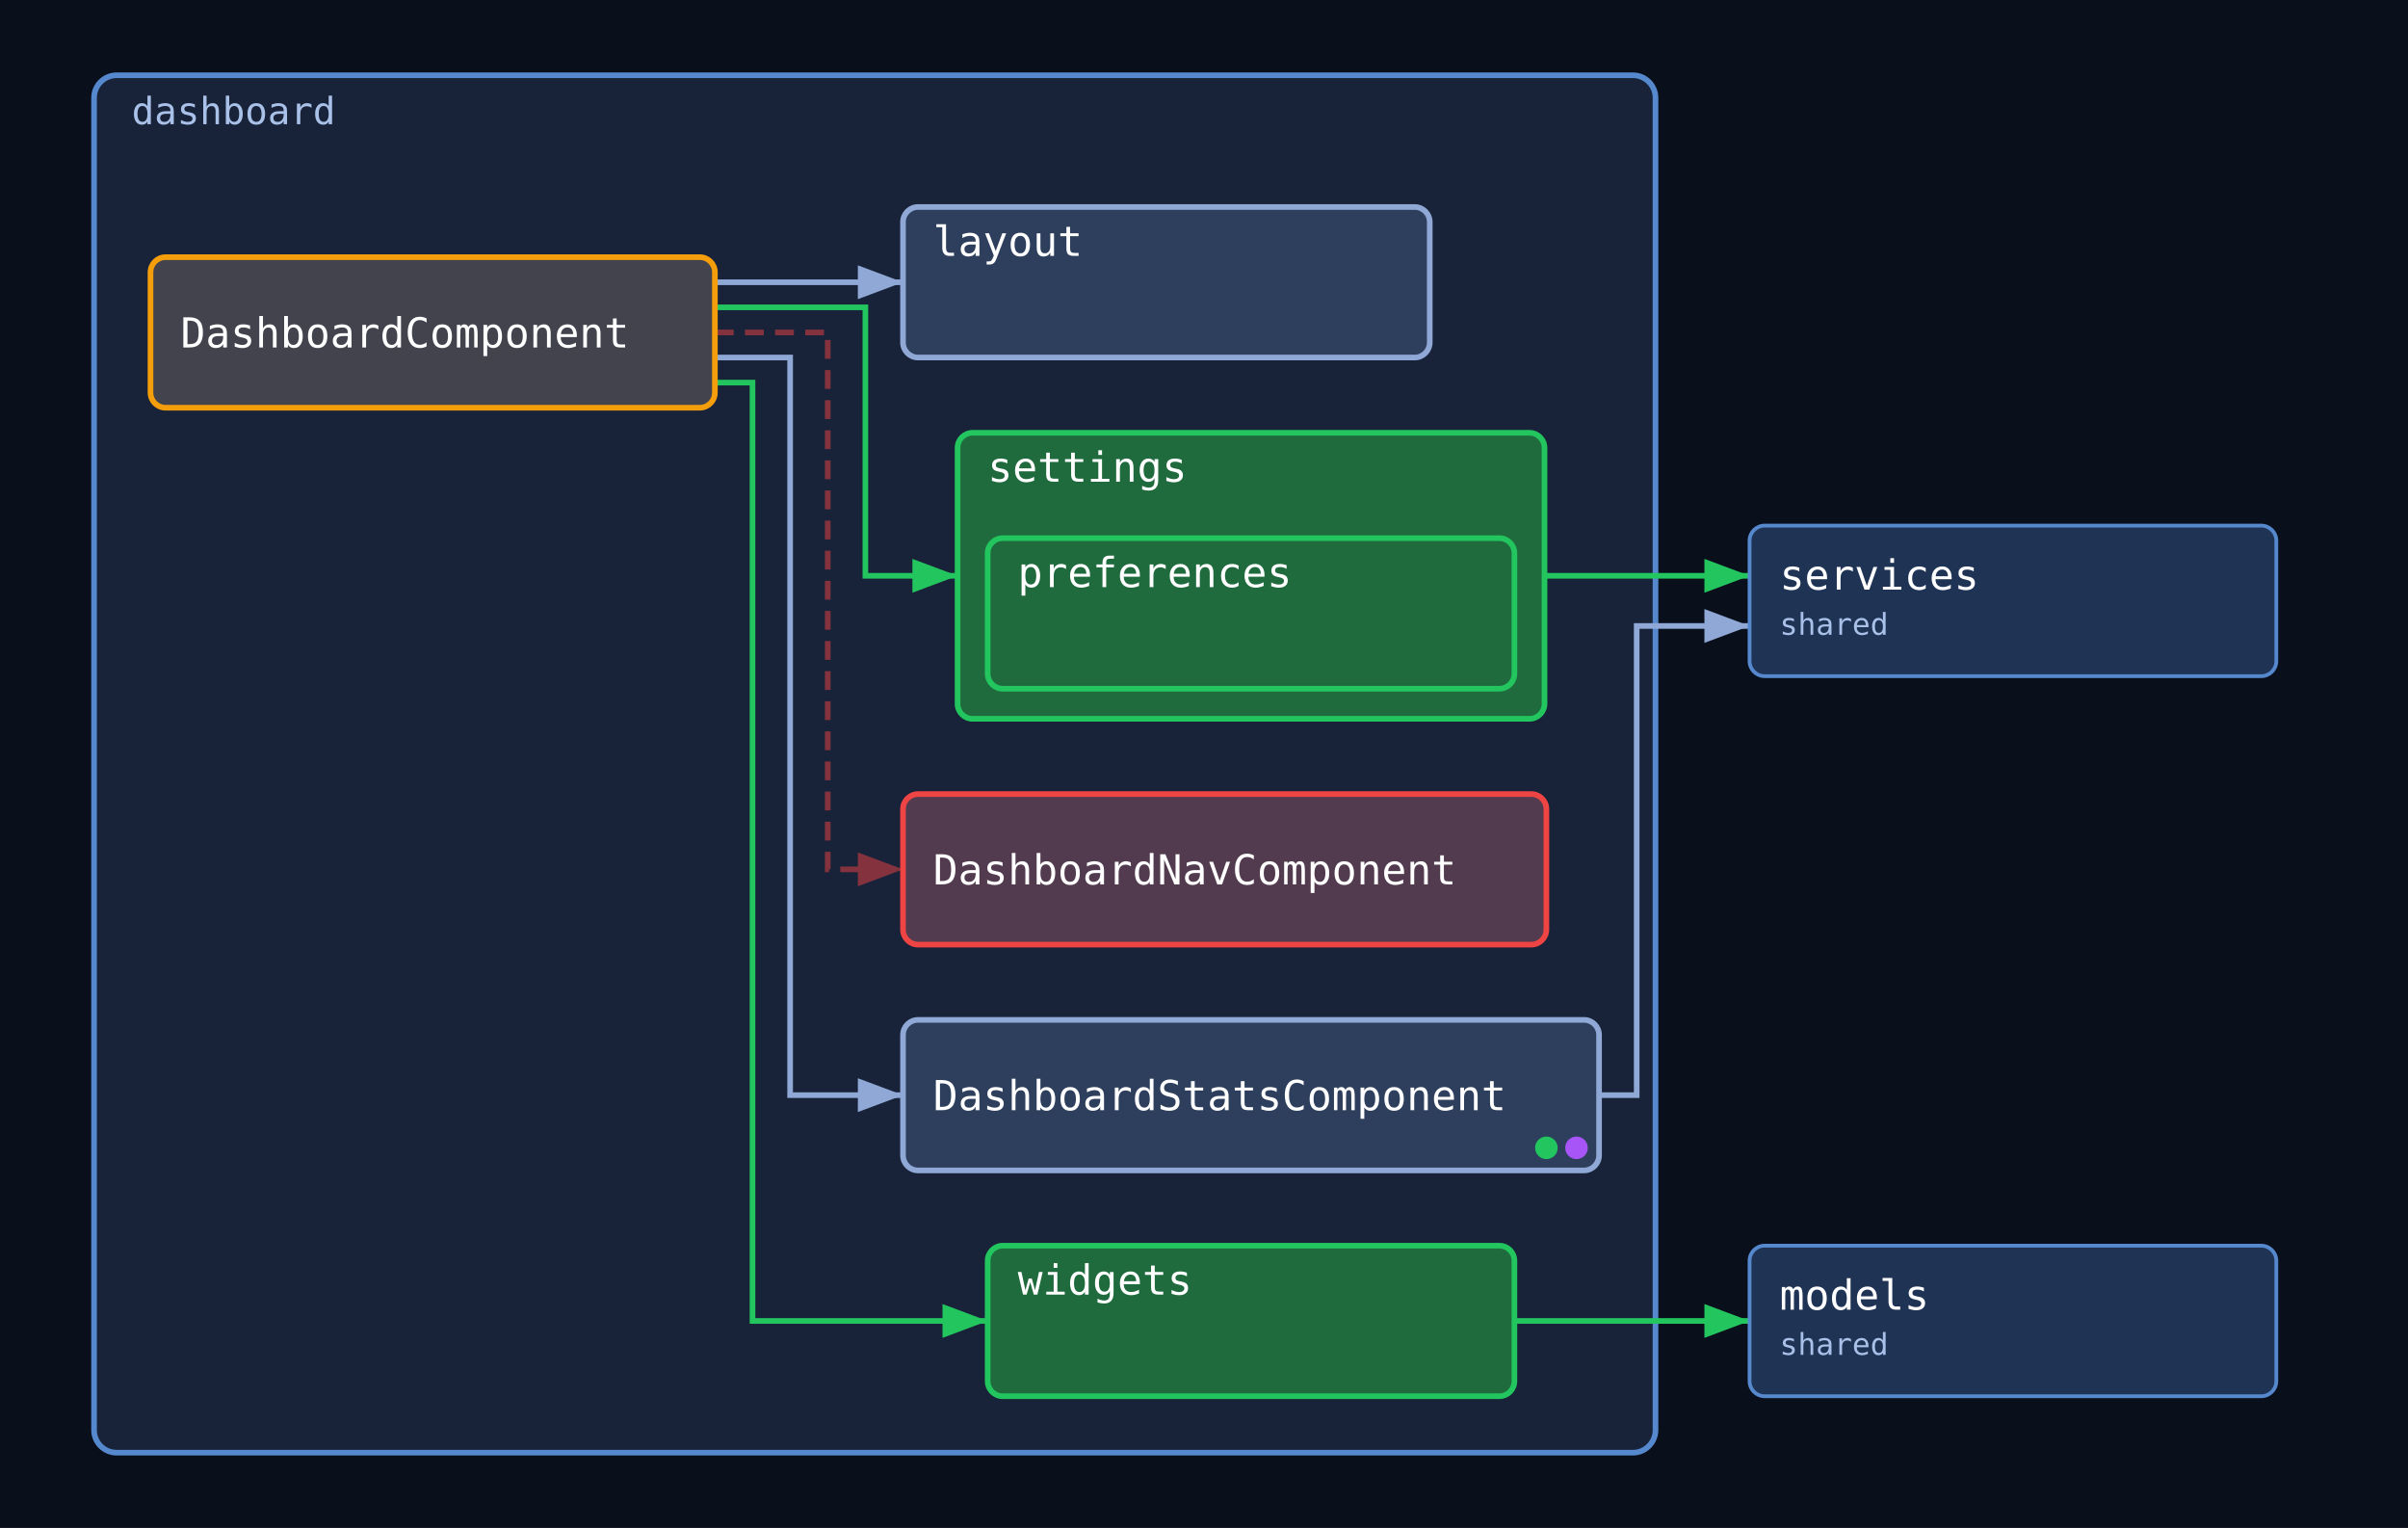
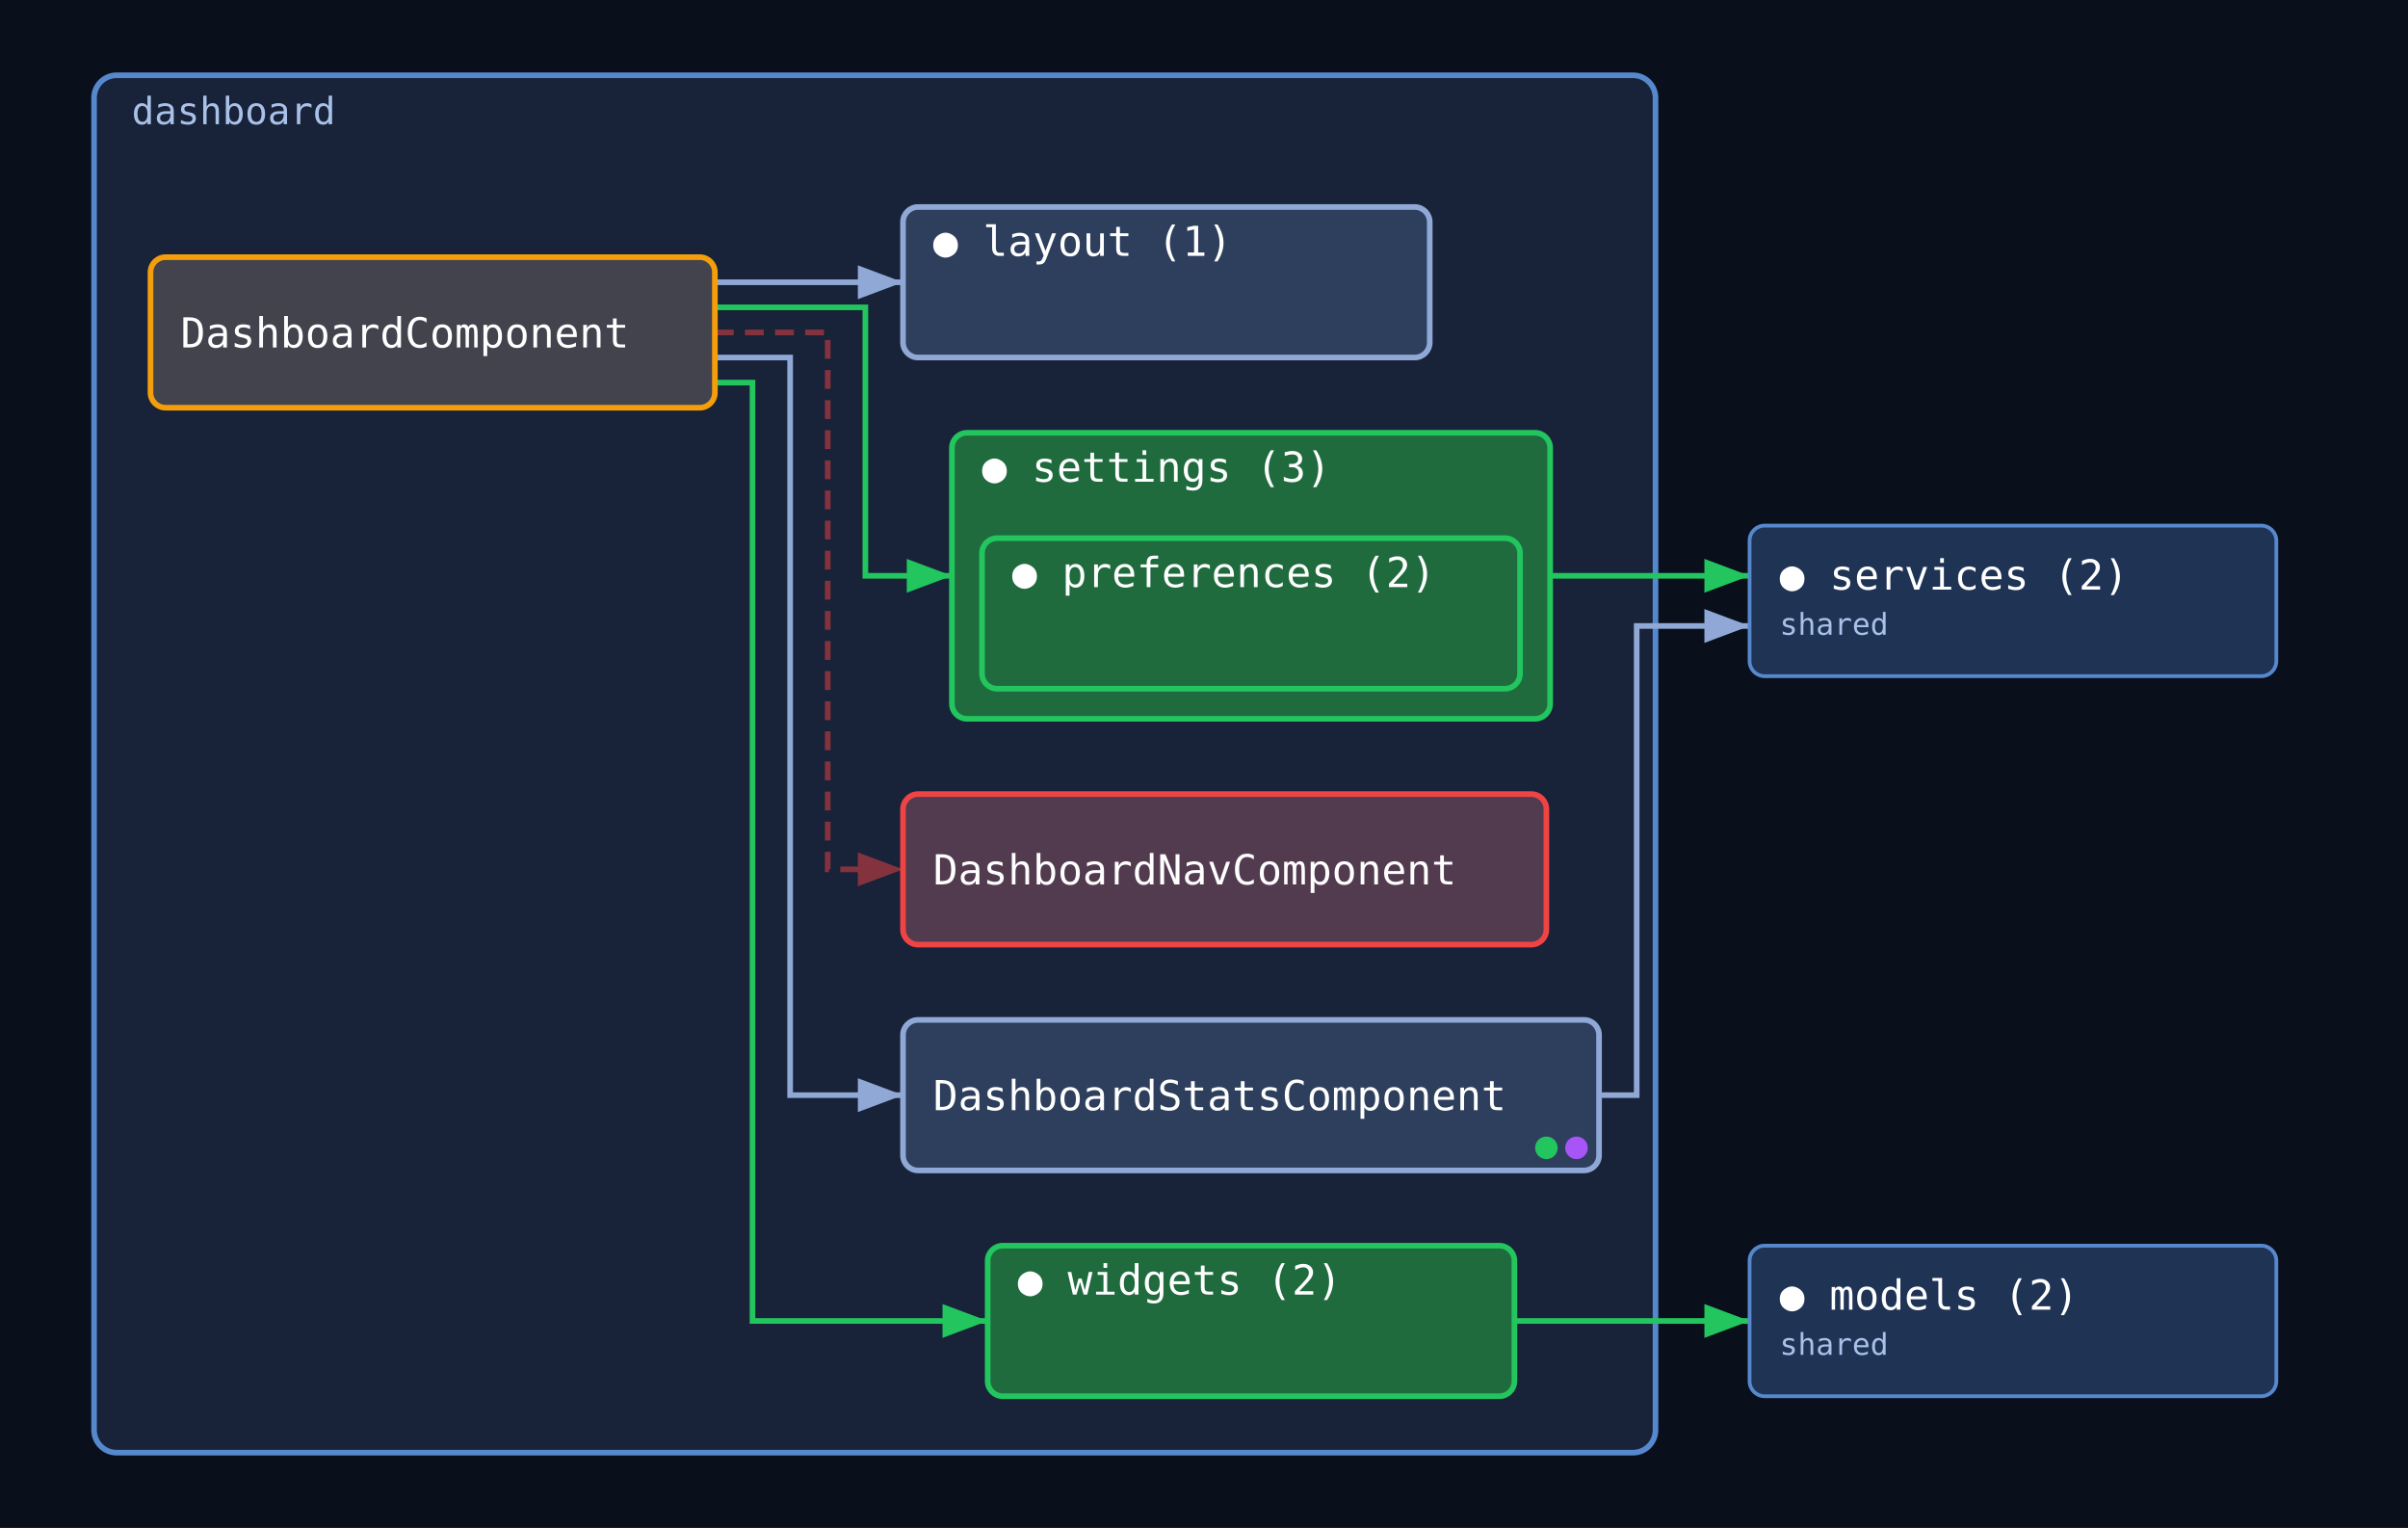
<svg xmlns="http://www.w3.org/2000/svg" width="640" height="406" viewBox="0 0 640 406">
  <defs>
    <marker id="arrow-added" markerWidth="8" markerHeight="6" refX="8" refY="3" orient="auto">
      <polygon points="0 0, 8 3, 0 6" fill="#22c55e" />
    </marker>
    <marker id="arrow-modified" markerWidth="8" markerHeight="6" refX="8" refY="3" orient="auto">
      <polygon points="0 0, 8 3, 0 6" fill="#f59e0b" />
    </marker>
    <marker id="arrow-removed" markerWidth="8" markerHeight="6" refX="8" refY="3" orient="auto">
      <polygon points="0 0, 8 3, 0 6" fill="#ef4444" />
    </marker>
    <marker id="arrow-unchanged" markerWidth="8" markerHeight="6" refX="8" refY="3" orient="auto">
      <polygon points="0 0, 8 3, 0 6" fill="#8fa8d6" />
    </marker>
  </defs>
  <rect width="640" height="406" fill="#0a0f1c" />
  <rect x="25" y="20" width="415" height="366" rx="6" fill="#182238" stroke="#5588cc" stroke-width="1.5" />
  <text x="35" y="33" font-family="Fira Code, monospace" font-size="10" fill="#a9c1e8">dashboard</text>
  <path d="M 190 95 L 210 95 L 210 291 L 240 291" fill="none" stroke="#8fa8d6" stroke-width="1.5" opacity="1" marker-end="url(#arrow-unchanged)" />
  <path d="M 190 75 L 240 75" fill="none" stroke="#8fa8d6" stroke-width="1.5" opacity="1" marker-end="url(#arrow-unchanged)" />
-   <path d="M 190 81.667 L 230 81.667 L 230 153 L 254.5 153" fill="none" stroke="#22c55e" stroke-width="1.5" opacity="1" marker-end="url(#arrow-added)" />
+   <path d="M 190 81.667 L 230 81.667 L 230 153 L 253 153" fill="none" stroke="#22c55e" stroke-width="1.5" opacity="1" marker-end="url(#arrow-added)" />
  <path d="M 190 101.667 L 200 101.667 L 200 351 L 262.5 351" fill="none" stroke="#22c55e" stroke-width="1.5" opacity="1" marker-end="url(#arrow-added)" />
  <path d="M 425 291 L 435 291 L 435 166.333 L 465 166.333" fill="none" stroke="#8fa8d6" stroke-width="1.5" opacity="1" marker-end="url(#arrow-unchanged)" />
-   <path d="M 410.5 153 L 465 153" fill="none" stroke="#22c55e" stroke-width="1.5" opacity="1" marker-end="url(#arrow-added)" />
+   <path d="M 412 153 L 465 153" fill="none" stroke="#22c55e" stroke-width="1.5" opacity="1" marker-end="url(#arrow-added)" />
  <path d="M 402.5 351 L 465 351" fill="none" stroke="#22c55e" stroke-width="1.5" opacity="1" marker-end="url(#arrow-added)" />
  <path d="M 190 88.333 L 220 88.333 L 220 231 L 240 231" fill="none" stroke="#ef4444" stroke-width="1.5" opacity="0.5" stroke-dasharray="5,3" marker-end="url(#arrow-removed)" />
  <rect x="240" y="271" width="185" height="40" rx="4" fill="#2d3f5c" stroke="#8fa8d6" stroke-width="1.5" />
  <text x="248" y="295" font-family="Fira Code, monospace" font-size="11" fill="#ffffff">DashboardStatsComponent</text>
  <circle cx="419" cy="305" r="3" fill="#a855f7" />
  <circle cx="411" cy="305" r="3" fill="#22c55e" />
  <rect x="40" y="68.333" width="150" height="40" rx="4" fill="#42434d" stroke="#f59e0b" stroke-width="1.5" />
  <text x="48" y="92.333" font-family="Fira Code, monospace" font-size="11" fill="#ffffff">DashboardComponent</text>
  <rect x="240" y="211" width="171" height="40" rx="4" fill="#523b4f" stroke="#ef4444" stroke-width="1.5" />
  <text x="248" y="235" font-family="Fira Code, monospace" font-size="11" fill="#ffffff">DashboardNavComponent</text>
  <rect x="240" y="55" width="140" height="40" rx="4" fill="#2d3f5c" stroke="#8fa8d6" stroke-width="1.5" />
-   <text x="248" y="68" font-family="Fira Code, monospace" font-size="11" fill="#ffffff">layout</text>
-   <rect x="254.5" y="115" width="156" height="76" rx="4" fill="#1f6b3d" stroke="#22c55e" stroke-width="1.5" />
-   <text x="262.5" y="128" font-family="Fira Code, monospace" font-size="11" fill="#ffffff">settings</text>
-   <rect x="262.5" y="143" width="140" height="40" rx="4" fill="#1f6b3d" stroke="#22c55e" stroke-width="1.5" />
-   <text x="270.5" y="156" font-family="Fira Code, monospace" font-size="11" fill="#ffffff">preferences</text>
+   <text x="248" y="68" font-family="Fira Code, monospace" font-size="11" fill="#ffffff">● layout (1)</text>
+   <rect x="253" y="115" width="159" height="76" rx="4" fill="#1f6b3d" stroke="#22c55e" stroke-width="1.5" />
+   <text x="261" y="128" font-family="Fira Code, monospace" font-size="11" fill="#ffffff">● settings (3)</text>
+   <rect x="261" y="143" width="143" height="40" rx="4" fill="#1f6b3d" stroke="#22c55e" stroke-width="1.5" />
+   <text x="269" y="156" font-family="Fira Code, monospace" font-size="11" fill="#ffffff">● preferences (2)</text>
  <rect x="262.5" y="331" width="140" height="40" rx="4" fill="#1f6b3d" stroke="#22c55e" stroke-width="1.5" />
-   <text x="270.5" y="344" font-family="Fira Code, monospace" font-size="11" fill="#ffffff">widgets</text>
+   <text x="270.5" y="344" font-family="Fira Code, monospace" font-size="11" fill="#ffffff">● widgets (2)</text>
  <rect x="465" y="139.667" width="140" height="40" rx="4" fill="#1f3355" stroke="#5588cc" stroke-width="1" />
-   <text x="473" y="156.667" font-family="Fira Code, monospace" font-size="11" fill="#ffffff">services</text>
+   <text x="473" y="156.667" font-family="Fira Code, monospace" font-size="11" fill="#ffffff">● services (2)</text>
  <text x="473" y="168.667" font-family="Fira Code, monospace" font-size="8" fill="#a9c1e8">shared</text>
  <rect x="465" y="331" width="140" height="40" rx="4" fill="#1f3355" stroke="#5588cc" stroke-width="1" />
-   <text x="473" y="348" font-family="Fira Code, monospace" font-size="11" fill="#ffffff">models</text>
+   <text x="473" y="348" font-family="Fira Code, monospace" font-size="11" fill="#ffffff">● models (2)</text>
  <text x="473" y="360" font-family="Fira Code, monospace" font-size="8" fill="#a9c1e8">shared</text>
</svg>
